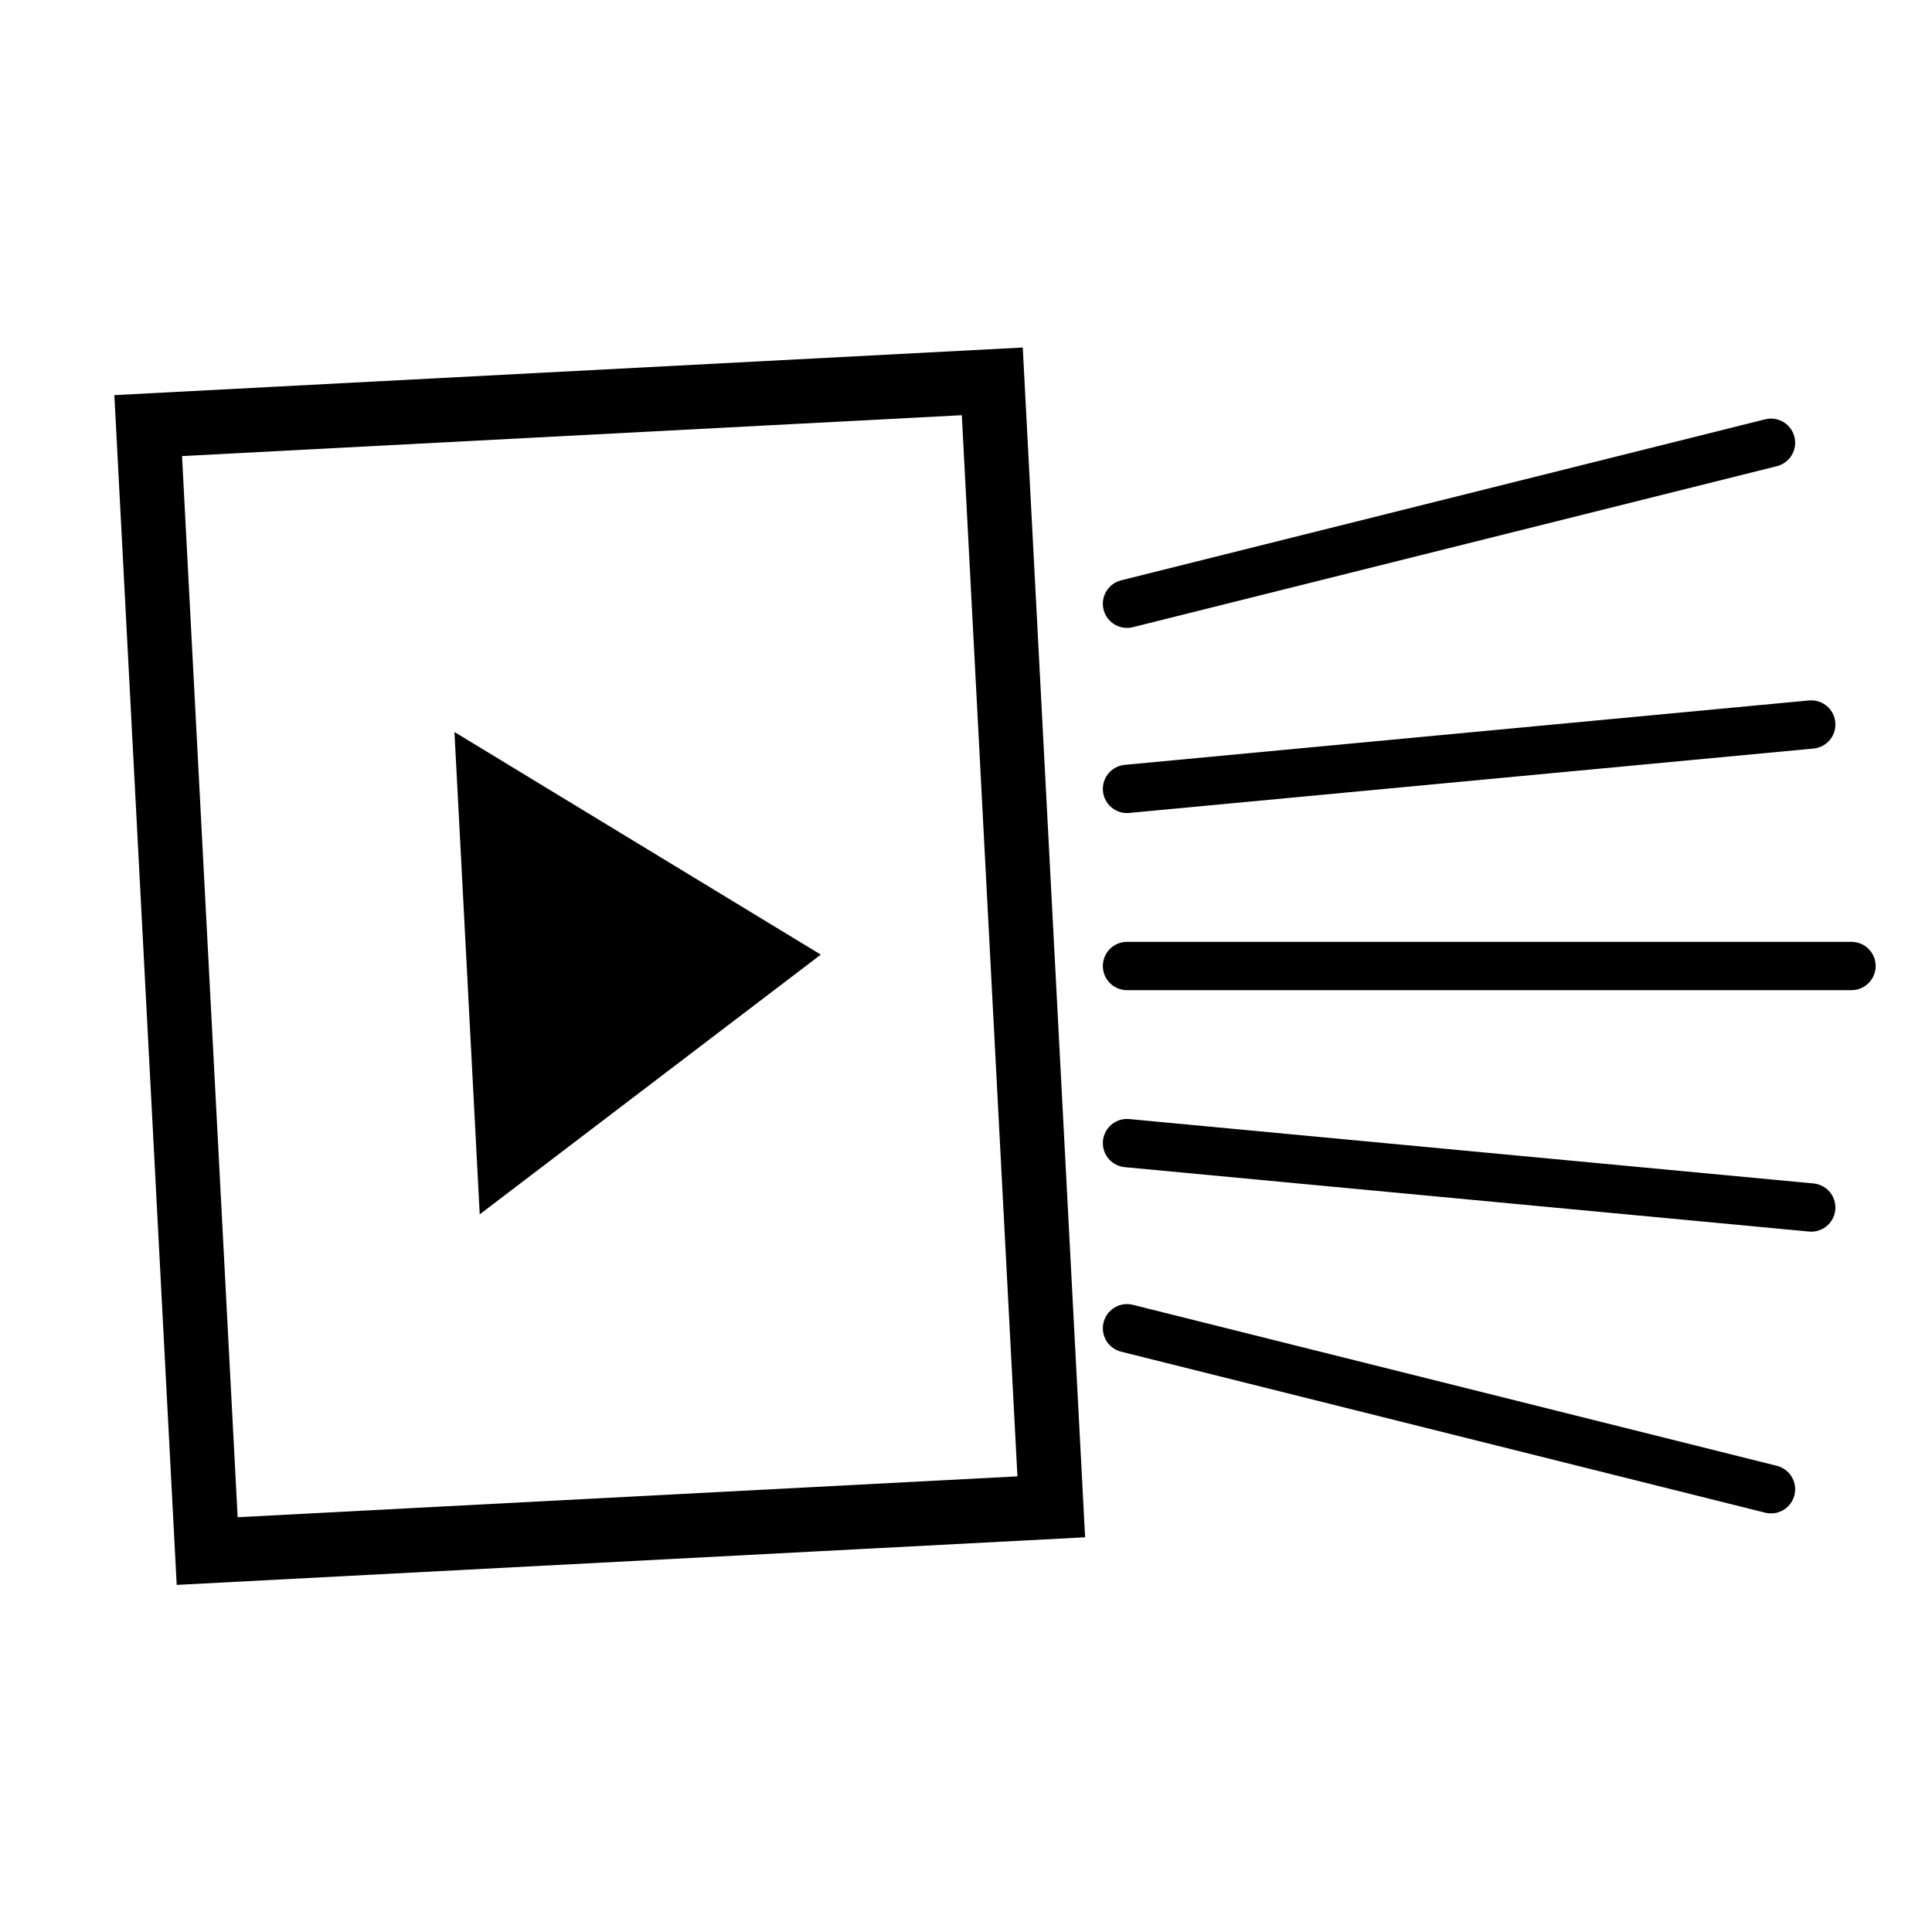
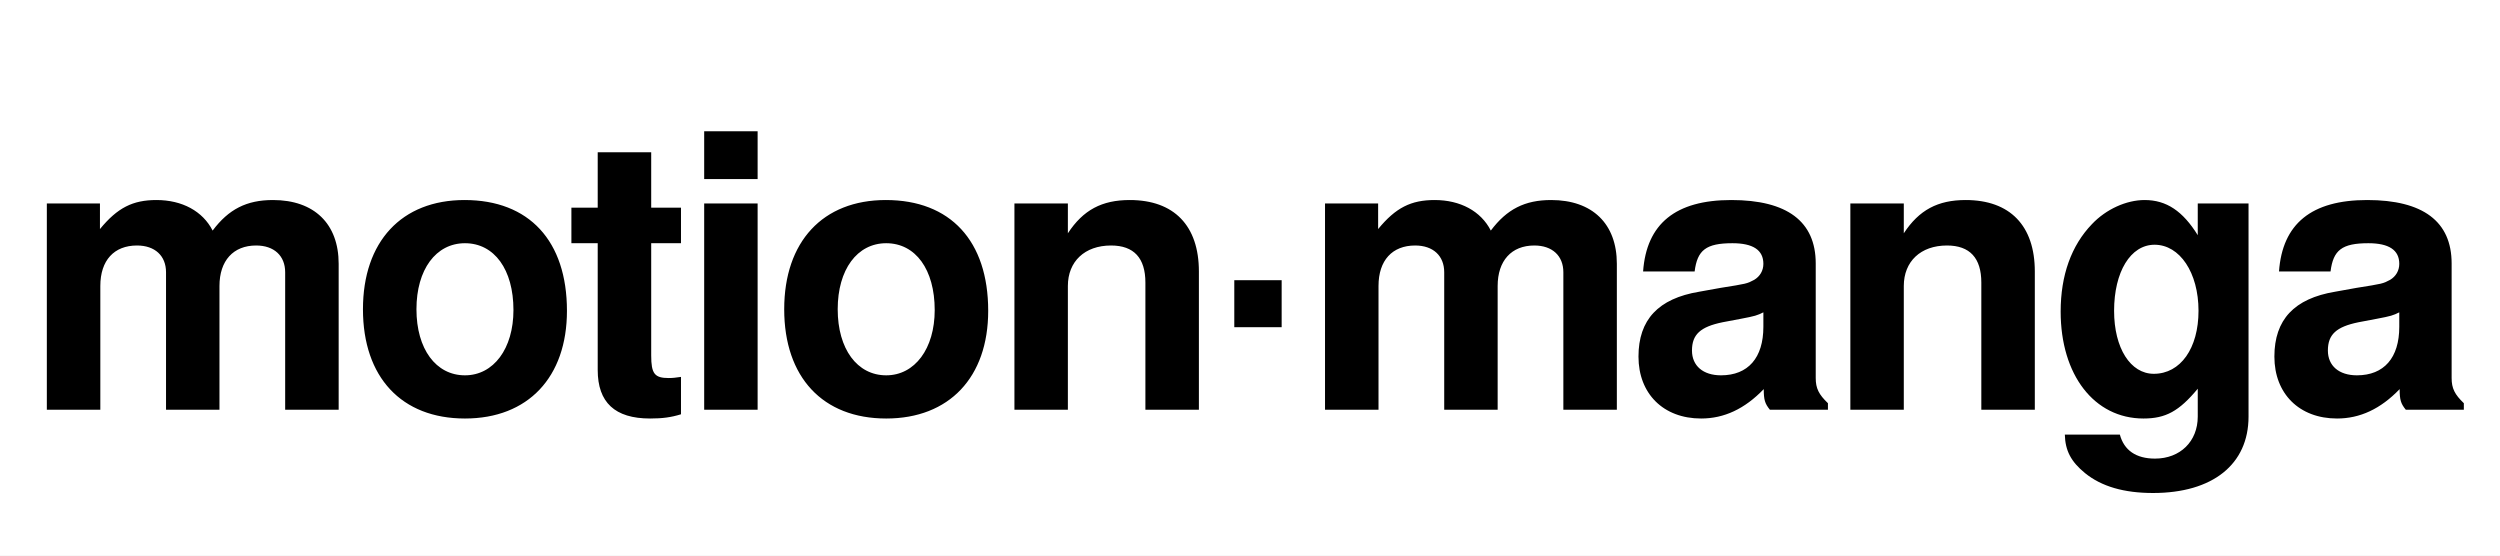
- <svg xmlns="http://www.w3.org/2000/svg" viewBox="0 0 240 240">
-   <rect width="240" height="240" fill="white" />
-   <g stroke="black" stroke-width="6" stroke-linecap="round">
-     <line x1="140" y1="75" x2="220" y2="55" />
-     <line x1="140" y1="98" x2="225" y2="90" />
-     <line x1="140" y1="120" x2="230" y2="120" />
-     <line x1="140" y1="142" x2="225" y2="150" />
-     <line x1="140" y1="165" x2="220" y2="185" />
-   </g>
-   <g transform="rotate(-3 75 120)">
-     <rect x="22" y="50" width="105" height="140" fill="white" stroke="black" stroke-width="8" />
-     <polygon points="58,90 58,150 102,120" fill="black" />
-   </g>
+ <svg xmlns="http://www.w3.org/2000/svg" viewBox="0 0 720 160">
+   <rect width="720" height="160" fill="white" />
+   <text x="360" y="118" font-family="'Helvetica Neue', Helvetica, Arial, sans-serif" font-size="110" font-weight="900" text-anchor="middle" letter-spacing="-4" fill="black">motion·manga</text>
</svg>
